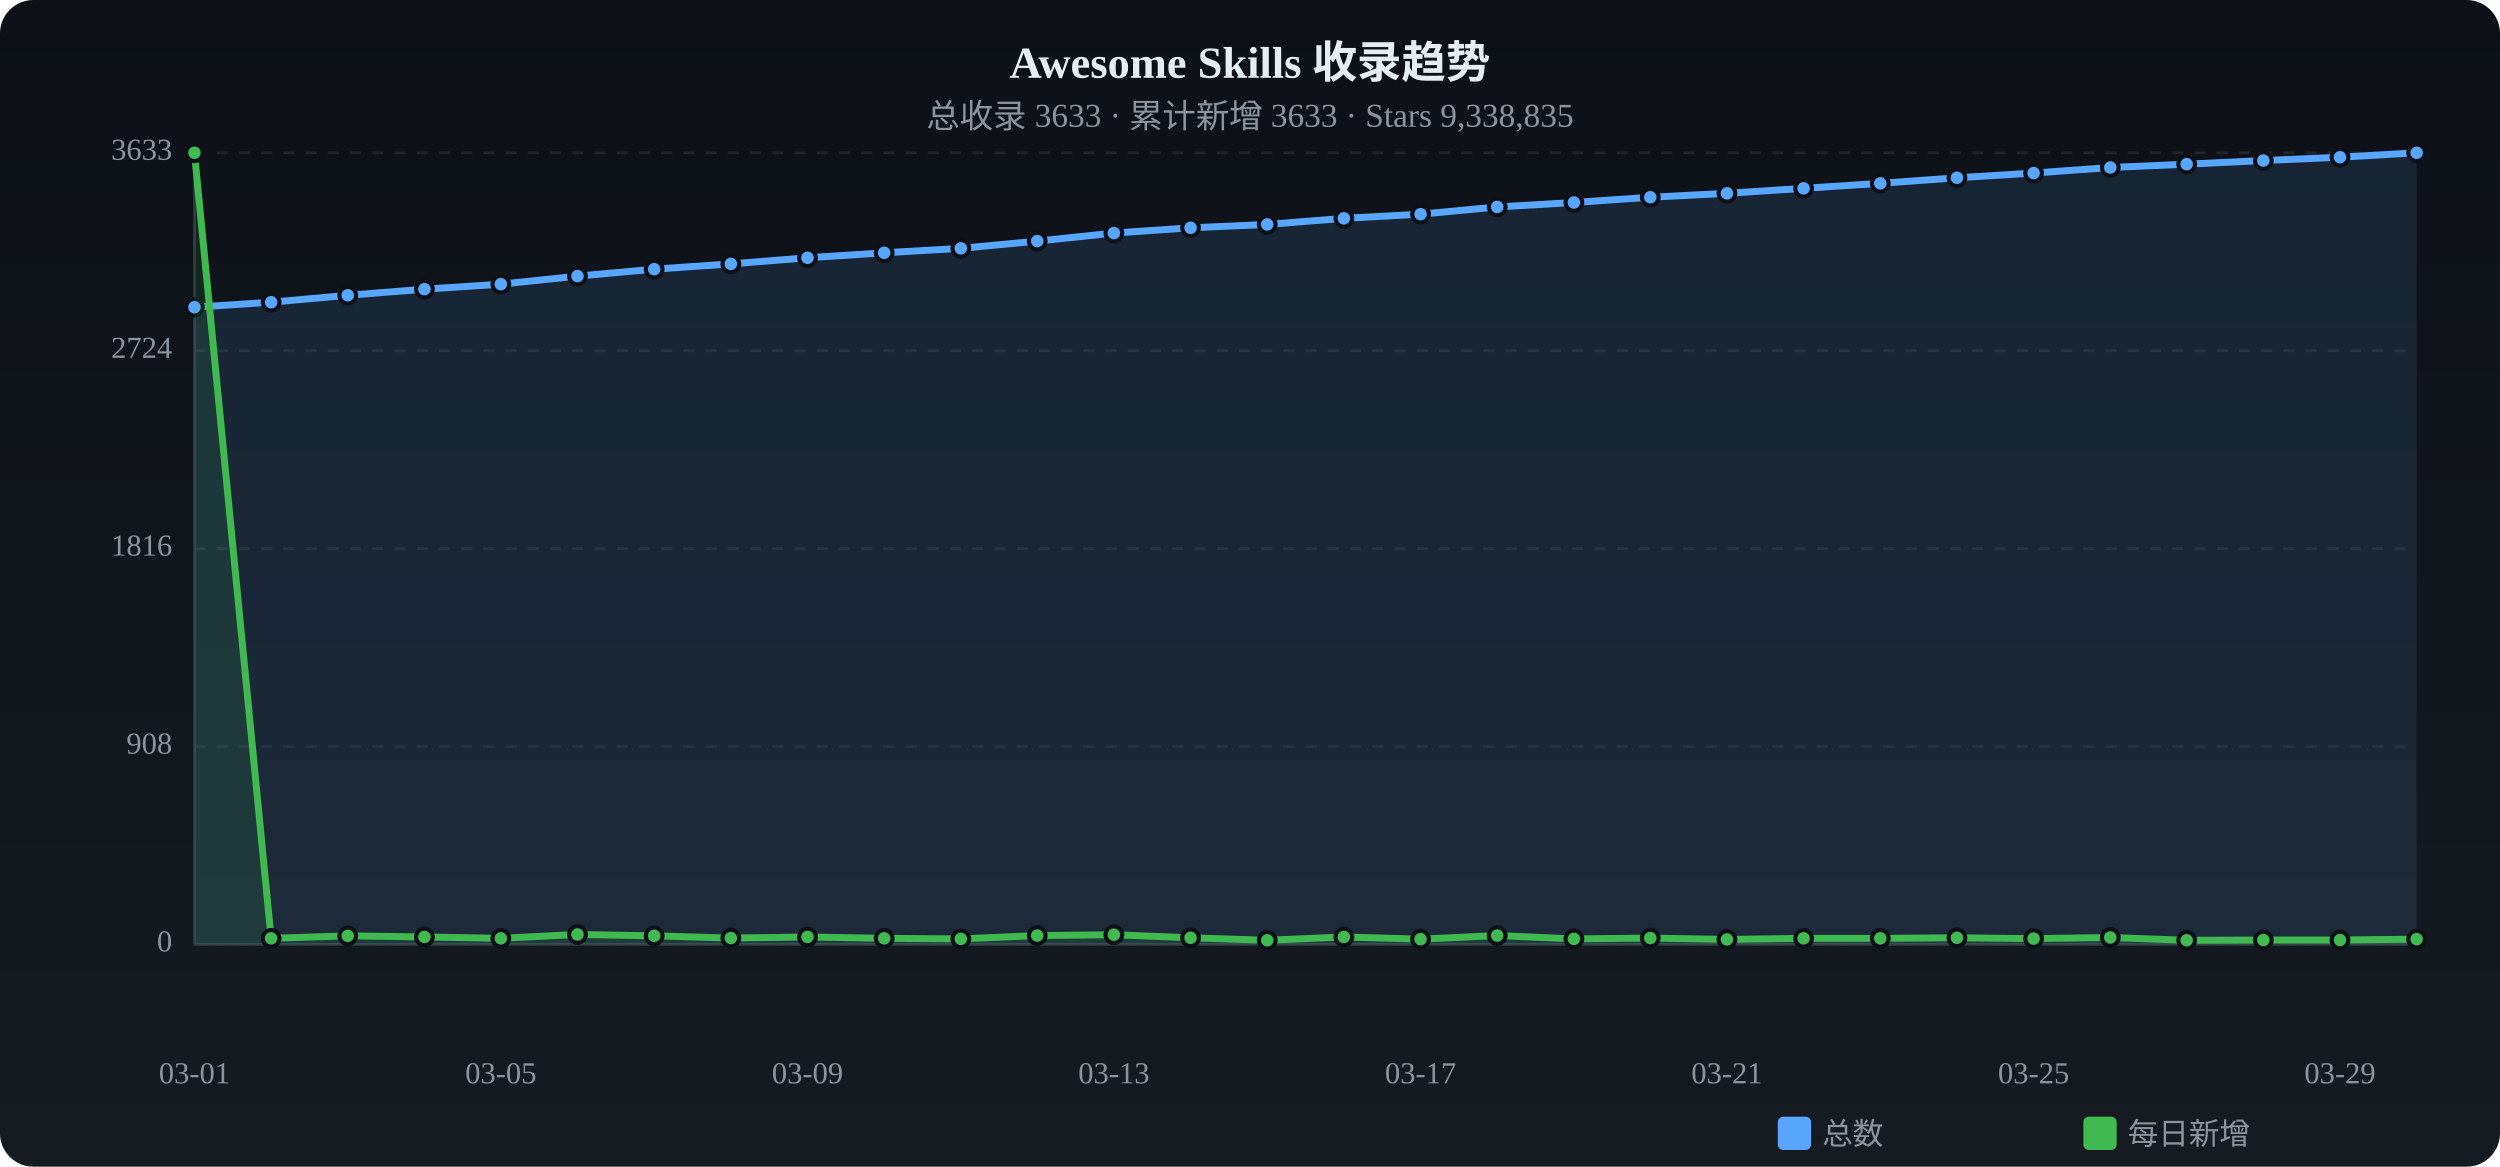
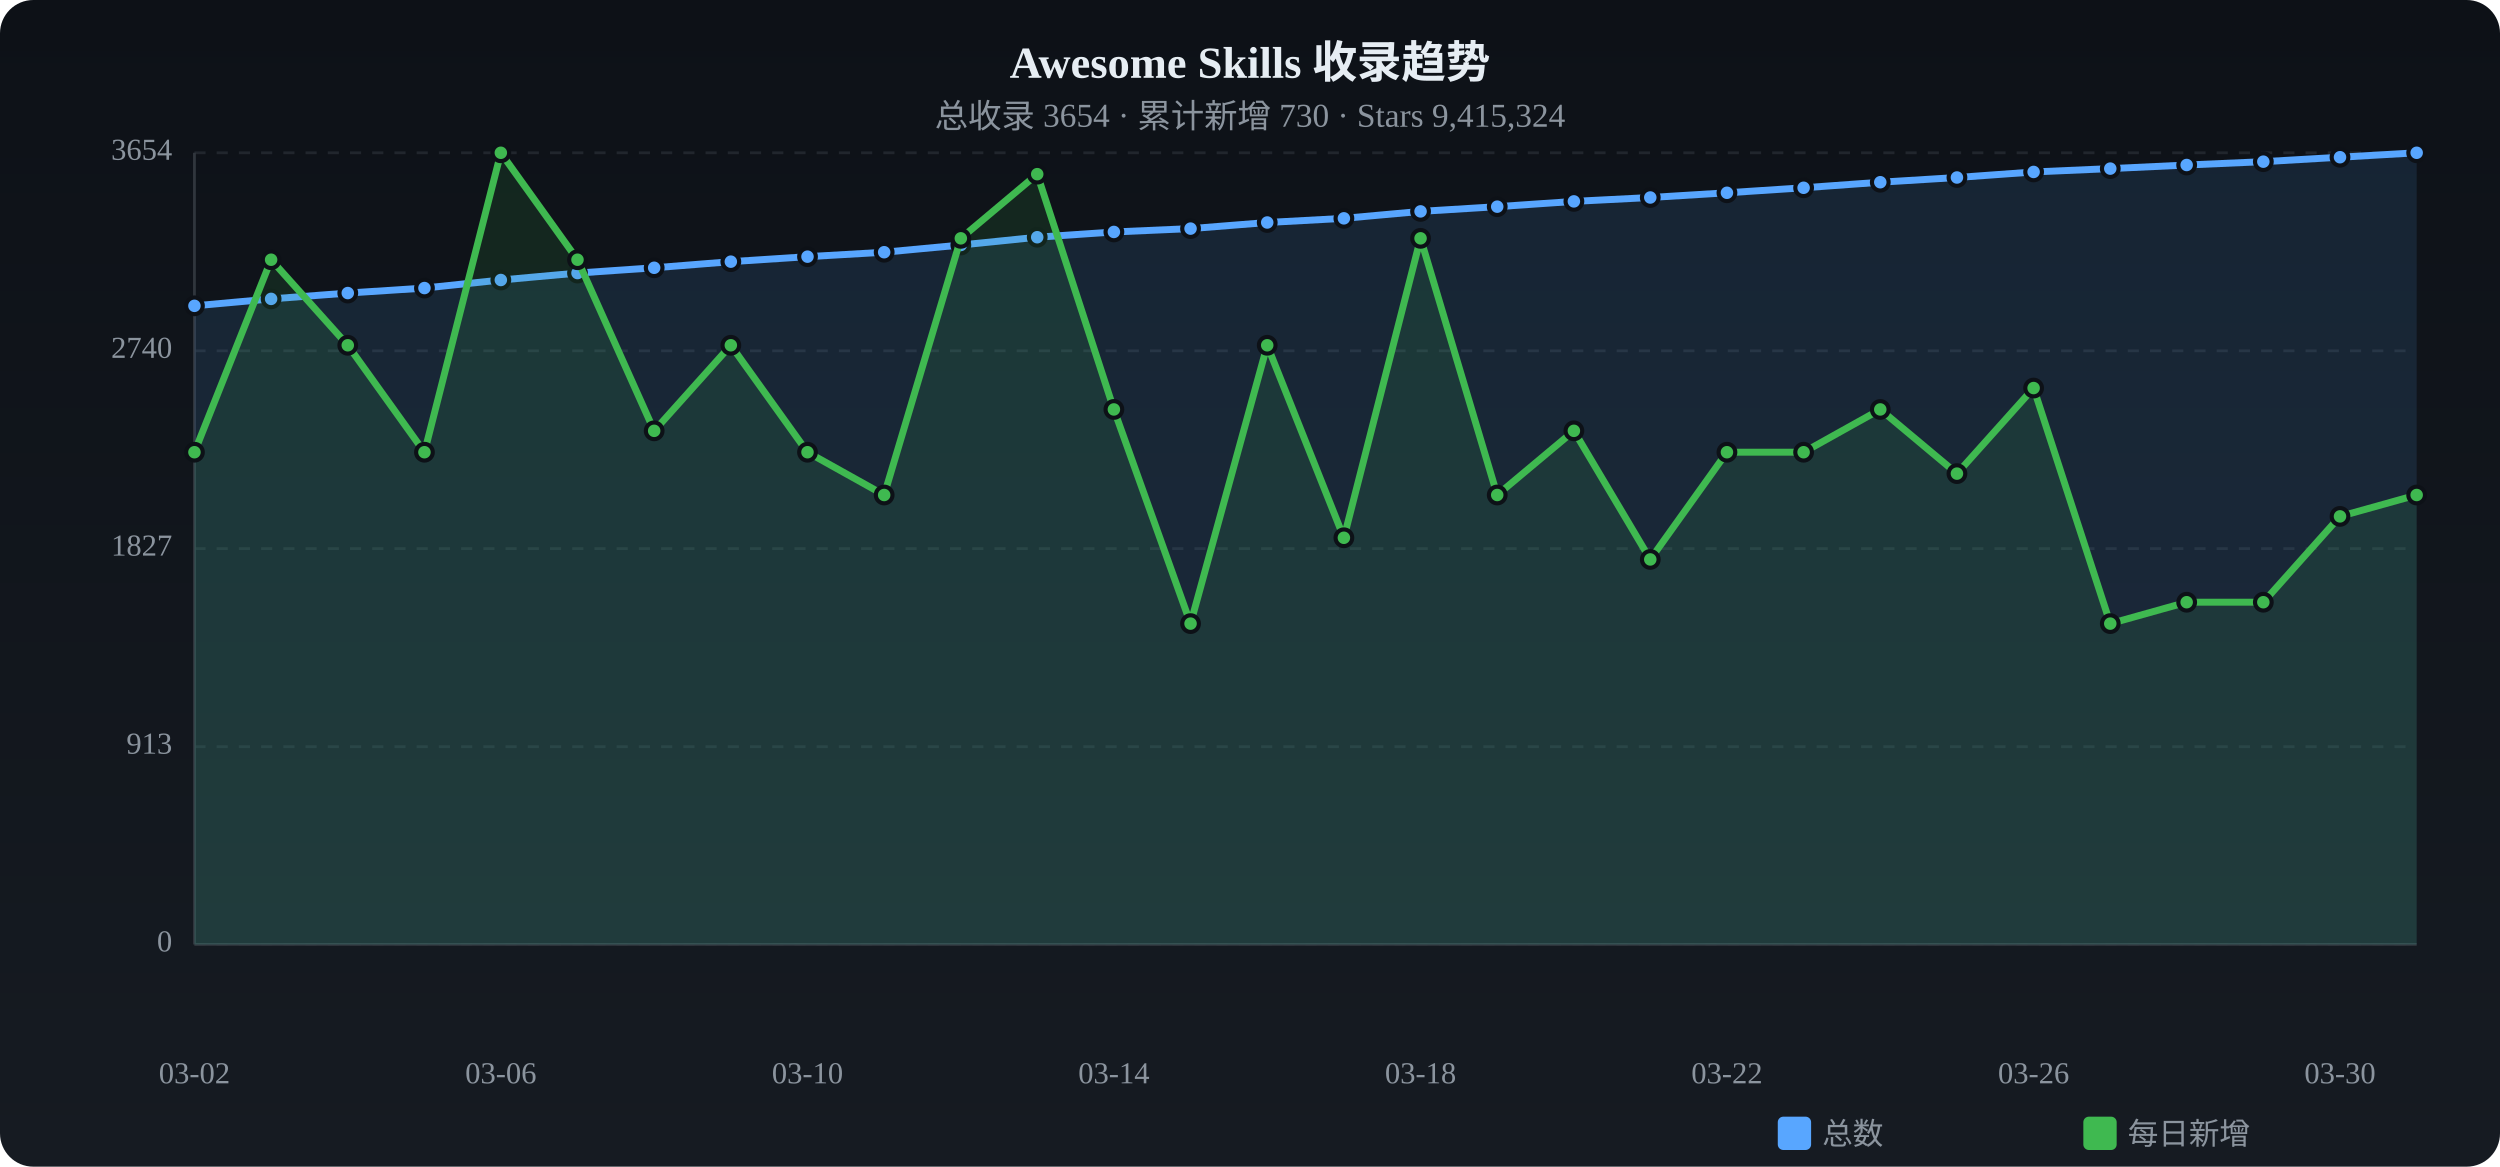
<svg xmlns="http://www.w3.org/2000/svg" viewBox="0 0 900 420" width="900" height="420">
  <defs>
    <linearGradient id="tbg" x1="0%" y1="0%" x2="0%" y2="100%">
      <stop offset="0%" stop-color="#0d1117" />
      <stop offset="100%" stop-color="#161b22" />
    </linearGradient>
  </defs>
  <rect width="900" height="420" rx="12" fill="url(#tbg)" />
  <text x="450.0" y="28" text-anchor="middle" fill="#e6edf3" font-size="16" font-weight="bold">Awesome Skills 收录趋势</text>
-   <text x="450.0" y="46" text-anchor="middle" fill="#8b949e" font-size="12">总收录 3633 · 累计新增 3633 · Stars 9,338,835</text>
+   <text x="450.0" y="46" text-anchor="middle" fill="#8b949e" font-size="12">总收录 3654 · 累计新增 730 · Stars 9,415,324</text>
  <text x="62" y="340.0" text-anchor="end" fill="#8b949e" font-size="11" dominant-baseline="middle">0</text>
  <line x1="70" y1="340.0" x2="870" y2="340.0" stroke="#21262d" stroke-dasharray="4 4" />
-   <text x="62" y="268.8" text-anchor="end" fill="#8b949e" font-size="11" dominant-baseline="middle">908</text>
+   <text x="62" y="268.8" text-anchor="end" fill="#8b949e" font-size="11" dominant-baseline="middle">913</text>
  <line x1="70" y1="268.8" x2="870" y2="268.8" stroke="#21262d" stroke-dasharray="4 4" />
-   <text x="62" y="197.5" text-anchor="end" fill="#8b949e" font-size="11" dominant-baseline="middle">1816</text>
+   <text x="62" y="197.5" text-anchor="end" fill="#8b949e" font-size="11" dominant-baseline="middle">1827</text>
  <line x1="70" y1="197.5" x2="870" y2="197.5" stroke="#21262d" stroke-dasharray="4 4" />
-   <text x="62" y="126.3" text-anchor="end" fill="#8b949e" font-size="11" dominant-baseline="middle">2724</text>
+   <text x="62" y="126.3" text-anchor="end" fill="#8b949e" font-size="11" dominant-baseline="middle">2740</text>
  <line x1="70" y1="126.3" x2="870" y2="126.3" stroke="#21262d" stroke-dasharray="4 4" />
-   <text x="62" y="55.0" text-anchor="end" fill="#8b949e" font-size="11" dominant-baseline="middle">3633</text>
+   <text x="62" y="55.0" text-anchor="end" fill="#8b949e" font-size="11" dominant-baseline="middle">3654</text>
  <line x1="70" y1="55.0" x2="870" y2="55.0" stroke="#21262d" stroke-dasharray="4 4" />
  <line x1="70" y1="55" x2="70" y2="340" stroke="#30363d" />
  <line x1="70" y1="340" x2="870" y2="340" stroke="#30363d" />
-   <path d="M70.0,110.6 L97.6,108.8 L125.2,106.3 L152.8,104.1 L180.3,102.3 L207.9,99.4 L235.5,96.9 L263.1,95.0 L290.7,92.8 L318.3,91.0 L345.9,89.4 L373.4,86.8 L401.0,83.9 L428.6,82.0 L456.2,80.8 L483.8,78.6 L511.4,77.1 L539.0,74.5 L566.6,72.9 L594.1,71.0 L621.7,69.6 L649.3,67.8 L676.9,66.0 L704.5,64.0 L732.1,62.3 L759.7,60.3 L787.2,59.1 L814.8,57.8 L842.4,56.6 L870.0,55.0 L870.0,340 L70.0,340 Z" fill="#58a6ff" opacity="0.12" />
-   <polyline points="70.0,110.6 97.6,108.8 125.2,106.3 152.8,104.1 180.3,102.3 207.9,99.4 235.5,96.9 263.1,95.0 290.7,92.8 318.3,91.0 345.9,89.4 373.4,86.8 401.0,83.9 428.6,82.0 456.2,80.8 483.8,78.6 511.4,77.1 539.0,74.5 566.6,72.9 594.1,71.0 621.7,69.6 649.3,67.8 676.9,66.0 704.5,64.0 732.1,62.3 759.7,60.3 787.2,59.1 814.8,57.8 842.4,56.6 870.0,55.0" fill="none" stroke="#58a6ff" stroke-width="2.5" stroke-linecap="round" stroke-linejoin="round" />
-   <circle cx="70.0" cy="110.6" r="3" fill="#58a6ff" stroke="#0d1117" stroke-width="1.5" />
-   <circle cx="97.6" cy="108.8" r="3" fill="#58a6ff" stroke="#0d1117" stroke-width="1.5" />
-   <circle cx="125.2" cy="106.3" r="3" fill="#58a6ff" stroke="#0d1117" stroke-width="1.5" />
-   <circle cx="152.8" cy="104.1" r="3" fill="#58a6ff" stroke="#0d1117" stroke-width="1.5" />
-   <circle cx="180.3" cy="102.3" r="3" fill="#58a6ff" stroke="#0d1117" stroke-width="1.5" />
-   <circle cx="207.9" cy="99.4" r="3" fill="#58a6ff" stroke="#0d1117" stroke-width="1.5" />
-   <circle cx="235.5" cy="96.9" r="3" fill="#58a6ff" stroke="#0d1117" stroke-width="1.5" />
-   <circle cx="263.1" cy="95.0" r="3" fill="#58a6ff" stroke="#0d1117" stroke-width="1.5" />
-   <circle cx="290.7" cy="92.8" r="3" fill="#58a6ff" stroke="#0d1117" stroke-width="1.5" />
-   <circle cx="318.3" cy="91.0" r="3" fill="#58a6ff" stroke="#0d1117" stroke-width="1.5" />
-   <circle cx="345.9" cy="89.4" r="3" fill="#58a6ff" stroke="#0d1117" stroke-width="1.5" />
-   <circle cx="373.4" cy="86.8" r="3" fill="#58a6ff" stroke="#0d1117" stroke-width="1.5" />
-   <circle cx="401.0" cy="83.9" r="3" fill="#58a6ff" stroke="#0d1117" stroke-width="1.5" />
-   <circle cx="428.6" cy="82.0" r="3" fill="#58a6ff" stroke="#0d1117" stroke-width="1.5" />
-   <circle cx="456.2" cy="80.8" r="3" fill="#58a6ff" stroke="#0d1117" stroke-width="1.5" />
+   <path d="M70.0,110.1 L97.6,107.6 L125.2,105.5 L152.8,103.7 L180.3,100.8 L207.9,98.3 L235.5,96.4 L263.1,94.2 L290.7,92.4 L318.3,90.8 L345.9,88.2 L373.4,85.4 L401.0,83.5 L428.6,82.3 L456.2,80.1 L483.8,78.6 L511.4,76.1 L539.0,74.4 L566.6,72.5 L594.1,71.1 L621.7,69.4 L649.3,67.6 L676.9,65.6 L704.5,63.9 L732.1,61.9 L759.7,60.7 L787.2,59.4 L814.8,58.2 L842.4,56.6 L870.0,55.0 L870.0,340 L70.0,340 Z" fill="#58a6ff" opacity="0.12" />
+   <polyline points="70.0,110.1 97.6,107.6 125.2,105.5 152.8,103.7 180.3,100.8 207.9,98.3 235.5,96.4 263.1,94.2 290.7,92.4 318.3,90.8 345.9,88.2 373.4,85.4 401.0,83.5 428.6,82.3 456.2,80.1 483.8,78.6 511.4,76.1 539.0,74.4 566.6,72.5 594.1,71.1 621.7,69.4 649.3,67.6 676.9,65.6 704.5,63.9 732.1,61.9 759.7,60.7 787.2,59.4 814.8,58.2 842.4,56.6 870.0,55.0" fill="none" stroke="#58a6ff" stroke-width="2.5" stroke-linecap="round" stroke-linejoin="round" />
+   <circle cx="70.0" cy="110.1" r="3" fill="#58a6ff" stroke="#0d1117" stroke-width="1.5" />
+   <circle cx="97.6" cy="107.6" r="3" fill="#58a6ff" stroke="#0d1117" stroke-width="1.5" />
+   <circle cx="125.2" cy="105.5" r="3" fill="#58a6ff" stroke="#0d1117" stroke-width="1.5" />
+   <circle cx="152.8" cy="103.7" r="3" fill="#58a6ff" stroke="#0d1117" stroke-width="1.5" />
+   <circle cx="180.3" cy="100.8" r="3" fill="#58a6ff" stroke="#0d1117" stroke-width="1.5" />
+   <circle cx="207.9" cy="98.3" r="3" fill="#58a6ff" stroke="#0d1117" stroke-width="1.5" />
+   <circle cx="235.5" cy="96.4" r="3" fill="#58a6ff" stroke="#0d1117" stroke-width="1.5" />
+   <circle cx="263.1" cy="94.2" r="3" fill="#58a6ff" stroke="#0d1117" stroke-width="1.5" />
+   <circle cx="290.7" cy="92.4" r="3" fill="#58a6ff" stroke="#0d1117" stroke-width="1.5" />
+   <circle cx="318.3" cy="90.8" r="3" fill="#58a6ff" stroke="#0d1117" stroke-width="1.5" />
+   <circle cx="345.9" cy="88.2" r="3" fill="#58a6ff" stroke="#0d1117" stroke-width="1.5" />
+   <circle cx="373.4" cy="85.4" r="3" fill="#58a6ff" stroke="#0d1117" stroke-width="1.5" />
+   <circle cx="401.0" cy="83.5" r="3" fill="#58a6ff" stroke="#0d1117" stroke-width="1.5" />
+   <circle cx="428.6" cy="82.3" r="3" fill="#58a6ff" stroke="#0d1117" stroke-width="1.5" />
+   <circle cx="456.2" cy="80.1" r="3" fill="#58a6ff" stroke="#0d1117" stroke-width="1.5" />
  <circle cx="483.8" cy="78.6" r="3" fill="#58a6ff" stroke="#0d1117" stroke-width="1.5" />
-   <circle cx="511.4" cy="77.1" r="3" fill="#58a6ff" stroke="#0d1117" stroke-width="1.5" />
-   <circle cx="539.0" cy="74.5" r="3" fill="#58a6ff" stroke="#0d1117" stroke-width="1.5" />
-   <circle cx="566.6" cy="72.9" r="3" fill="#58a6ff" stroke="#0d1117" stroke-width="1.5" />
-   <circle cx="594.1" cy="71.0" r="3" fill="#58a6ff" stroke="#0d1117" stroke-width="1.5" />
-   <circle cx="621.7" cy="69.6" r="3" fill="#58a6ff" stroke="#0d1117" stroke-width="1.5" />
-   <circle cx="649.3" cy="67.8" r="3" fill="#58a6ff" stroke="#0d1117" stroke-width="1.5" />
-   <circle cx="676.9" cy="66.0" r="3" fill="#58a6ff" stroke="#0d1117" stroke-width="1.5" />
-   <circle cx="704.5" cy="64.0" r="3" fill="#58a6ff" stroke="#0d1117" stroke-width="1.5" />
-   <circle cx="732.1" cy="62.3" r="3" fill="#58a6ff" stroke="#0d1117" stroke-width="1.5" />
-   <circle cx="759.7" cy="60.3" r="3" fill="#58a6ff" stroke="#0d1117" stroke-width="1.5" />
-   <circle cx="787.2" cy="59.1" r="3" fill="#58a6ff" stroke="#0d1117" stroke-width="1.5" />
-   <circle cx="814.8" cy="57.8" r="3" fill="#58a6ff" stroke="#0d1117" stroke-width="1.5" />
+   <circle cx="511.4" cy="76.1" r="3" fill="#58a6ff" stroke="#0d1117" stroke-width="1.5" />
+   <circle cx="539.0" cy="74.4" r="3" fill="#58a6ff" stroke="#0d1117" stroke-width="1.5" />
+   <circle cx="566.6" cy="72.5" r="3" fill="#58a6ff" stroke="#0d1117" stroke-width="1.5" />
+   <circle cx="594.1" cy="71.1" r="3" fill="#58a6ff" stroke="#0d1117" stroke-width="1.5" />
+   <circle cx="621.7" cy="69.4" r="3" fill="#58a6ff" stroke="#0d1117" stroke-width="1.5" />
+   <circle cx="649.3" cy="67.6" r="3" fill="#58a6ff" stroke="#0d1117" stroke-width="1.5" />
+   <circle cx="676.9" cy="65.6" r="3" fill="#58a6ff" stroke="#0d1117" stroke-width="1.5" />
+   <circle cx="704.5" cy="63.9" r="3" fill="#58a6ff" stroke="#0d1117" stroke-width="1.5" />
+   <circle cx="732.1" cy="61.9" r="3" fill="#58a6ff" stroke="#0d1117" stroke-width="1.5" />
+   <circle cx="759.7" cy="60.7" r="3" fill="#58a6ff" stroke="#0d1117" stroke-width="1.5" />
+   <circle cx="787.2" cy="59.4" r="3" fill="#58a6ff" stroke="#0d1117" stroke-width="1.5" />
+   <circle cx="814.8" cy="58.2" r="3" fill="#58a6ff" stroke="#0d1117" stroke-width="1.5" />
  <circle cx="842.4" cy="56.6" r="3" fill="#58a6ff" stroke="#0d1117" stroke-width="1.5" />
  <circle cx="870.0" cy="55.0" r="3" fill="#58a6ff" stroke="#0d1117" stroke-width="1.5" />
-   <path d="M70.0,55.0 L97.6,337.8 L125.2,336.9 L152.8,337.3 L180.3,337.8 L207.9,336.4 L235.5,336.9 L263.1,337.7 L290.7,337.3 L318.3,337.8 L345.9,338.0 L373.4,336.8 L401.0,336.5 L428.6,337.6 L456.2,338.5 L483.8,337.3 L511.4,338.1 L539.0,336.8 L566.6,338.0 L594.1,337.7 L621.7,338.2 L649.3,337.8 L676.9,337.8 L704.5,337.6 L732.1,337.9 L759.7,337.5 L787.2,338.5 L814.8,338.4 L842.4,338.4 L870.0,338.1 L870.0,340 L70.0,340 Z" fill="#3fb950" opacity="0.12" />
-   <polyline points="70.0,55.0 97.6,337.8 125.2,336.9 152.8,337.3 180.3,337.8 207.9,336.4 235.5,336.9 263.1,337.7 290.7,337.3 318.3,337.8 345.9,338.0 373.4,336.8 401.0,336.5 428.6,337.6 456.2,338.5 483.8,337.3 511.4,338.1 539.0,336.8 566.6,338.0 594.1,337.7 621.7,338.2 649.3,337.8 676.9,337.8 704.5,337.6 732.1,337.9 759.7,337.5 787.2,338.5 814.8,338.4 842.4,338.4 870.0,338.1" fill="none" stroke="#3fb950" stroke-width="2.5" stroke-linecap="round" stroke-linejoin="round" />
-   <circle cx="70.0" cy="55.0" r="3" fill="#3fb950" stroke="#0d1117" stroke-width="1.5" />
-   <circle cx="97.6" cy="337.8" r="3" fill="#3fb950" stroke="#0d1117" stroke-width="1.5" />
-   <circle cx="125.2" cy="336.9" r="3" fill="#3fb950" stroke="#0d1117" stroke-width="1.5" />
-   <circle cx="152.8" cy="337.3" r="3" fill="#3fb950" stroke="#0d1117" stroke-width="1.5" />
-   <circle cx="180.3" cy="337.8" r="3" fill="#3fb950" stroke="#0d1117" stroke-width="1.5" />
-   <circle cx="207.9" cy="336.4" r="3" fill="#3fb950" stroke="#0d1117" stroke-width="1.5" />
-   <circle cx="235.5" cy="336.9" r="3" fill="#3fb950" stroke="#0d1117" stroke-width="1.5" />
-   <circle cx="263.1" cy="337.7" r="3" fill="#3fb950" stroke="#0d1117" stroke-width="1.5" />
-   <circle cx="290.7" cy="337.3" r="3" fill="#3fb950" stroke="#0d1117" stroke-width="1.5" />
-   <circle cx="318.3" cy="337.8" r="3" fill="#3fb950" stroke="#0d1117" stroke-width="1.5" />
-   <circle cx="345.9" cy="338.0" r="3" fill="#3fb950" stroke="#0d1117" stroke-width="1.5" />
-   <circle cx="373.4" cy="336.8" r="3" fill="#3fb950" stroke="#0d1117" stroke-width="1.5" />
-   <circle cx="401.0" cy="336.5" r="3" fill="#3fb950" stroke="#0d1117" stroke-width="1.5" />
-   <circle cx="428.6" cy="337.6" r="3" fill="#3fb950" stroke="#0d1117" stroke-width="1.5" />
-   <circle cx="456.2" cy="338.5" r="3" fill="#3fb950" stroke="#0d1117" stroke-width="1.5" />
-   <circle cx="483.8" cy="337.3" r="3" fill="#3fb950" stroke="#0d1117" stroke-width="1.5" />
-   <circle cx="511.4" cy="338.1" r="3" fill="#3fb950" stroke="#0d1117" stroke-width="1.5" />
-   <circle cx="539.0" cy="336.8" r="3" fill="#3fb950" stroke="#0d1117" stroke-width="1.5" />
-   <circle cx="566.6" cy="338.0" r="3" fill="#3fb950" stroke="#0d1117" stroke-width="1.5" />
-   <circle cx="594.1" cy="337.7" r="3" fill="#3fb950" stroke="#0d1117" stroke-width="1.5" />
-   <circle cx="621.7" cy="338.2" r="3" fill="#3fb950" stroke="#0d1117" stroke-width="1.5" />
-   <circle cx="649.3" cy="337.8" r="3" fill="#3fb950" stroke="#0d1117" stroke-width="1.5" />
-   <circle cx="676.9" cy="337.8" r="3" fill="#3fb950" stroke="#0d1117" stroke-width="1.5" />
-   <circle cx="704.5" cy="337.6" r="3" fill="#3fb950" stroke="#0d1117" stroke-width="1.5" />
-   <circle cx="732.1" cy="337.9" r="3" fill="#3fb950" stroke="#0d1117" stroke-width="1.5" />
-   <circle cx="759.7" cy="337.5" r="3" fill="#3fb950" stroke="#0d1117" stroke-width="1.5" />
-   <circle cx="787.2" cy="338.5" r="3" fill="#3fb950" stroke="#0d1117" stroke-width="1.5" />
-   <circle cx="814.8" cy="338.4" r="3" fill="#3fb950" stroke="#0d1117" stroke-width="1.5" />
-   <circle cx="842.4" cy="338.4" r="3" fill="#3fb950" stroke="#0d1117" stroke-width="1.5" />
-   <circle cx="870.0" cy="338.1" r="3" fill="#3fb950" stroke="#0d1117" stroke-width="1.5" />
-   <text x="70.0" y="390" text-anchor="middle" fill="#8b949e" font-size="11">03-01</text>
-   <text x="180.3" y="390" text-anchor="middle" fill="#8b949e" font-size="11">03-05</text>
-   <text x="290.7" y="390" text-anchor="middle" fill="#8b949e" font-size="11">03-09</text>
-   <text x="401.0" y="390" text-anchor="middle" fill="#8b949e" font-size="11">03-13</text>
-   <text x="511.4" y="390" text-anchor="middle" fill="#8b949e" font-size="11">03-17</text>
-   <text x="621.7" y="390" text-anchor="middle" fill="#8b949e" font-size="11">03-21</text>
-   <text x="732.1" y="390" text-anchor="middle" fill="#8b949e" font-size="11">03-25</text>
-   <text x="842.4" y="390" text-anchor="middle" fill="#8b949e" font-size="11">03-29</text>
+   <path d="M70.0,162.8 L97.6,93.5 L125.2,124.3 L152.8,162.8 L180.3,55.0 L207.9,93.5 L235.5,155.1 L263.1,124.3 L290.7,162.8 L318.3,178.2 L345.9,85.8 L373.4,62.7 L401.0,147.4 L428.6,224.5 L456.2,124.3 L483.8,193.6 L511.4,85.8 L539.0,178.2 L566.6,155.1 L594.1,201.4 L621.7,162.8 L649.3,162.8 L676.9,147.4 L704.5,170.5 L732.1,139.7 L759.7,224.5 L787.2,216.8 L814.8,216.8 L842.4,185.9 L870.0,178.2 L870.0,340 L70.0,340 Z" fill="#3fb950" opacity="0.12" />
+   <polyline points="70.0,162.8 97.6,93.5 125.2,124.3 152.8,162.8 180.3,55.0 207.9,93.5 235.5,155.1 263.1,124.3 290.7,162.8 318.3,178.2 345.9,85.8 373.4,62.7 401.0,147.4 428.6,224.5 456.2,124.3 483.8,193.6 511.4,85.8 539.0,178.2 566.6,155.1 594.1,201.4 621.7,162.8 649.3,162.8 676.9,147.4 704.5,170.5 732.1,139.7 759.7,224.5 787.2,216.8 814.8,216.8 842.4,185.9 870.0,178.2" fill="none" stroke="#3fb950" stroke-width="2.5" stroke-linecap="round" stroke-linejoin="round" />
+   <circle cx="70.0" cy="162.8" r="3" fill="#3fb950" stroke="#0d1117" stroke-width="1.5" />
+   <circle cx="97.6" cy="93.5" r="3" fill="#3fb950" stroke="#0d1117" stroke-width="1.5" />
+   <circle cx="125.2" cy="124.3" r="3" fill="#3fb950" stroke="#0d1117" stroke-width="1.5" />
+   <circle cx="152.8" cy="162.8" r="3" fill="#3fb950" stroke="#0d1117" stroke-width="1.5" />
+   <circle cx="180.3" cy="55.0" r="3" fill="#3fb950" stroke="#0d1117" stroke-width="1.5" />
+   <circle cx="207.9" cy="93.5" r="3" fill="#3fb950" stroke="#0d1117" stroke-width="1.5" />
+   <circle cx="235.5" cy="155.1" r="3" fill="#3fb950" stroke="#0d1117" stroke-width="1.5" />
+   <circle cx="263.1" cy="124.3" r="3" fill="#3fb950" stroke="#0d1117" stroke-width="1.5" />
+   <circle cx="290.7" cy="162.8" r="3" fill="#3fb950" stroke="#0d1117" stroke-width="1.5" />
+   <circle cx="318.3" cy="178.2" r="3" fill="#3fb950" stroke="#0d1117" stroke-width="1.5" />
+   <circle cx="345.9" cy="85.8" r="3" fill="#3fb950" stroke="#0d1117" stroke-width="1.5" />
+   <circle cx="373.4" cy="62.7" r="3" fill="#3fb950" stroke="#0d1117" stroke-width="1.5" />
+   <circle cx="401.0" cy="147.4" r="3" fill="#3fb950" stroke="#0d1117" stroke-width="1.5" />
+   <circle cx="428.6" cy="224.5" r="3" fill="#3fb950" stroke="#0d1117" stroke-width="1.5" />
+   <circle cx="456.2" cy="124.3" r="3" fill="#3fb950" stroke="#0d1117" stroke-width="1.5" />
+   <circle cx="483.8" cy="193.6" r="3" fill="#3fb950" stroke="#0d1117" stroke-width="1.5" />
+   <circle cx="511.4" cy="85.8" r="3" fill="#3fb950" stroke="#0d1117" stroke-width="1.5" />
+   <circle cx="539.0" cy="178.2" r="3" fill="#3fb950" stroke="#0d1117" stroke-width="1.5" />
+   <circle cx="566.6" cy="155.1" r="3" fill="#3fb950" stroke="#0d1117" stroke-width="1.5" />
+   <circle cx="594.1" cy="201.4" r="3" fill="#3fb950" stroke="#0d1117" stroke-width="1.5" />
+   <circle cx="621.7" cy="162.8" r="3" fill="#3fb950" stroke="#0d1117" stroke-width="1.5" />
+   <circle cx="649.3" cy="162.8" r="3" fill="#3fb950" stroke="#0d1117" stroke-width="1.5" />
+   <circle cx="676.9" cy="147.4" r="3" fill="#3fb950" stroke="#0d1117" stroke-width="1.5" />
+   <circle cx="704.5" cy="170.5" r="3" fill="#3fb950" stroke="#0d1117" stroke-width="1.5" />
+   <circle cx="732.1" cy="139.7" r="3" fill="#3fb950" stroke="#0d1117" stroke-width="1.5" />
+   <circle cx="759.7" cy="224.5" r="3" fill="#3fb950" stroke="#0d1117" stroke-width="1.5" />
+   <circle cx="787.2" cy="216.8" r="3" fill="#3fb950" stroke="#0d1117" stroke-width="1.5" />
+   <circle cx="814.8" cy="216.8" r="3" fill="#3fb950" stroke="#0d1117" stroke-width="1.5" />
+   <circle cx="842.4" cy="185.9" r="3" fill="#3fb950" stroke="#0d1117" stroke-width="1.5" />
+   <circle cx="870.0" cy="178.2" r="3" fill="#3fb950" stroke="#0d1117" stroke-width="1.5" />
+   <text x="70.0" y="390" text-anchor="middle" fill="#8b949e" font-size="11">03-02</text>
+   <text x="180.3" y="390" text-anchor="middle" fill="#8b949e" font-size="11">03-06</text>
+   <text x="290.7" y="390" text-anchor="middle" fill="#8b949e" font-size="11">03-10</text>
+   <text x="401.0" y="390" text-anchor="middle" fill="#8b949e" font-size="11">03-14</text>
+   <text x="511.4" y="390" text-anchor="middle" fill="#8b949e" font-size="11">03-18</text>
+   <text x="621.7" y="390" text-anchor="middle" fill="#8b949e" font-size="11">03-22</text>
+   <text x="732.1" y="390" text-anchor="middle" fill="#8b949e" font-size="11">03-26</text>
+   <text x="842.4" y="390" text-anchor="middle" fill="#8b949e" font-size="11">03-30</text>
  <rect x="640" y="402" width="12" height="12" rx="2" fill="#58a6ff" />
  <text x="656" y="412" fill="#8b949e" font-size="11">总数</text>
  <rect x="750" y="402" width="12" height="12" rx="2" fill="#3fb950" />
  <text x="766" y="412" fill="#8b949e" font-size="11">每日新增</text>
</svg>
